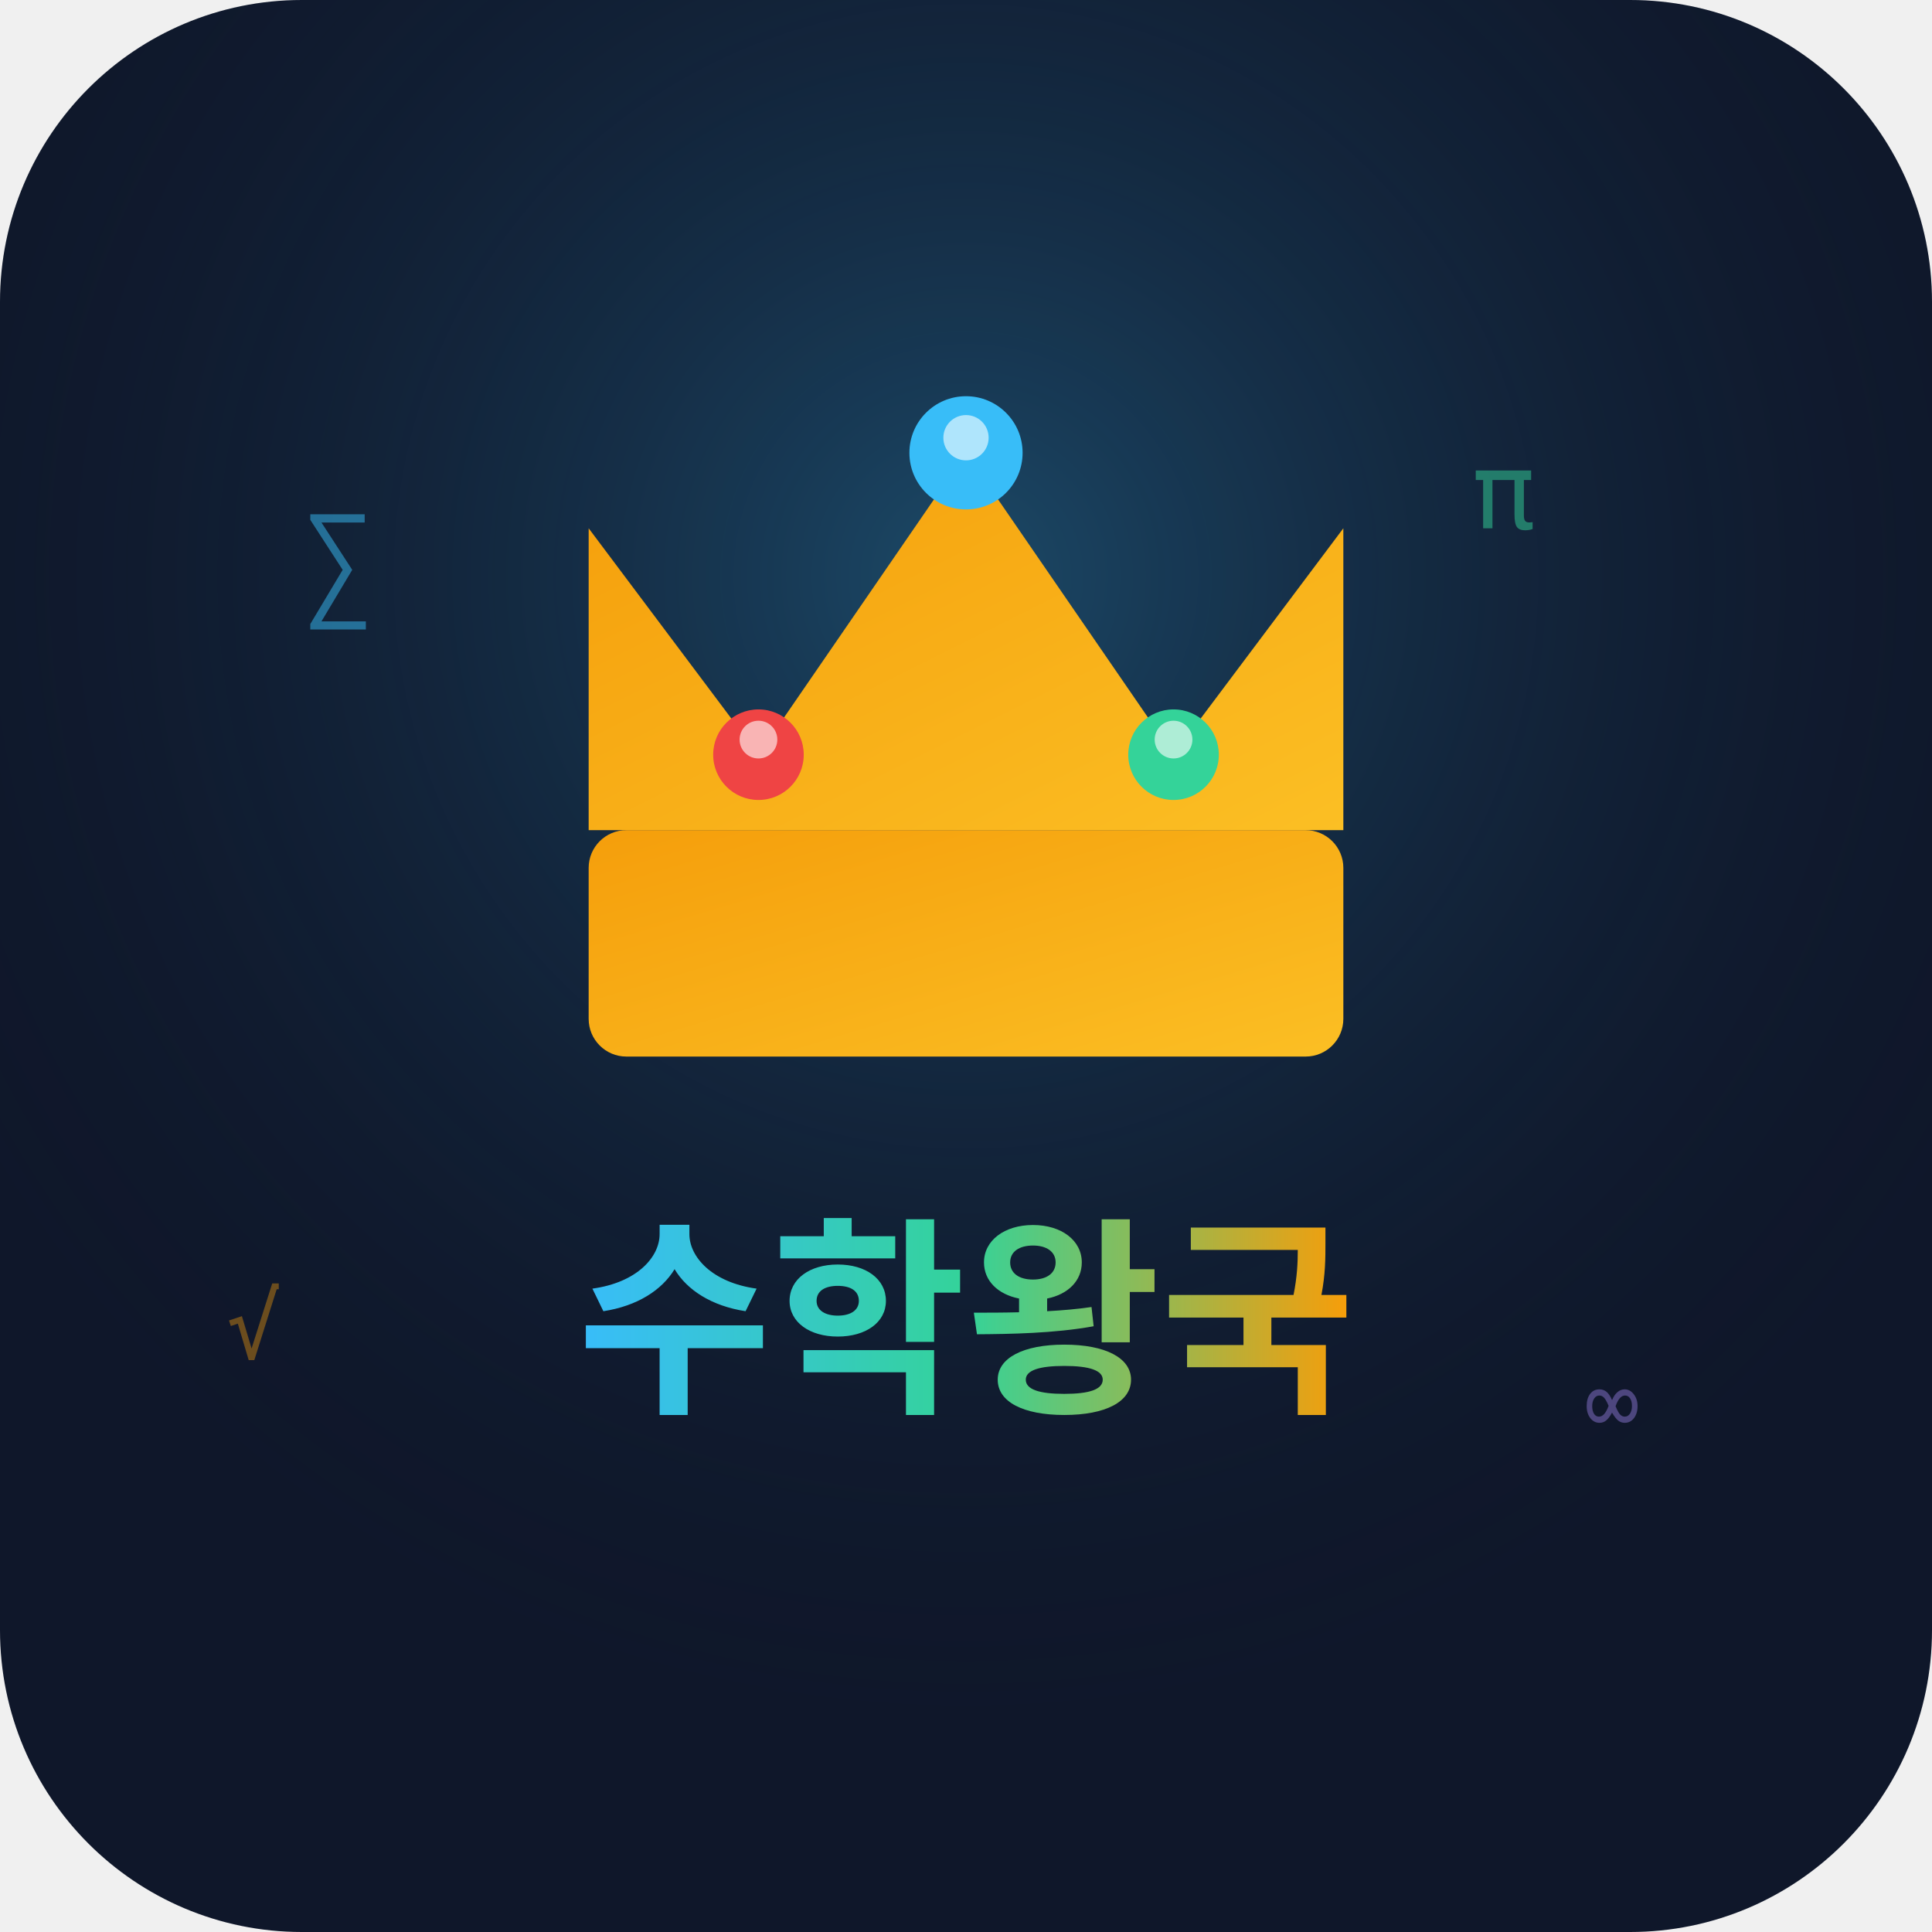
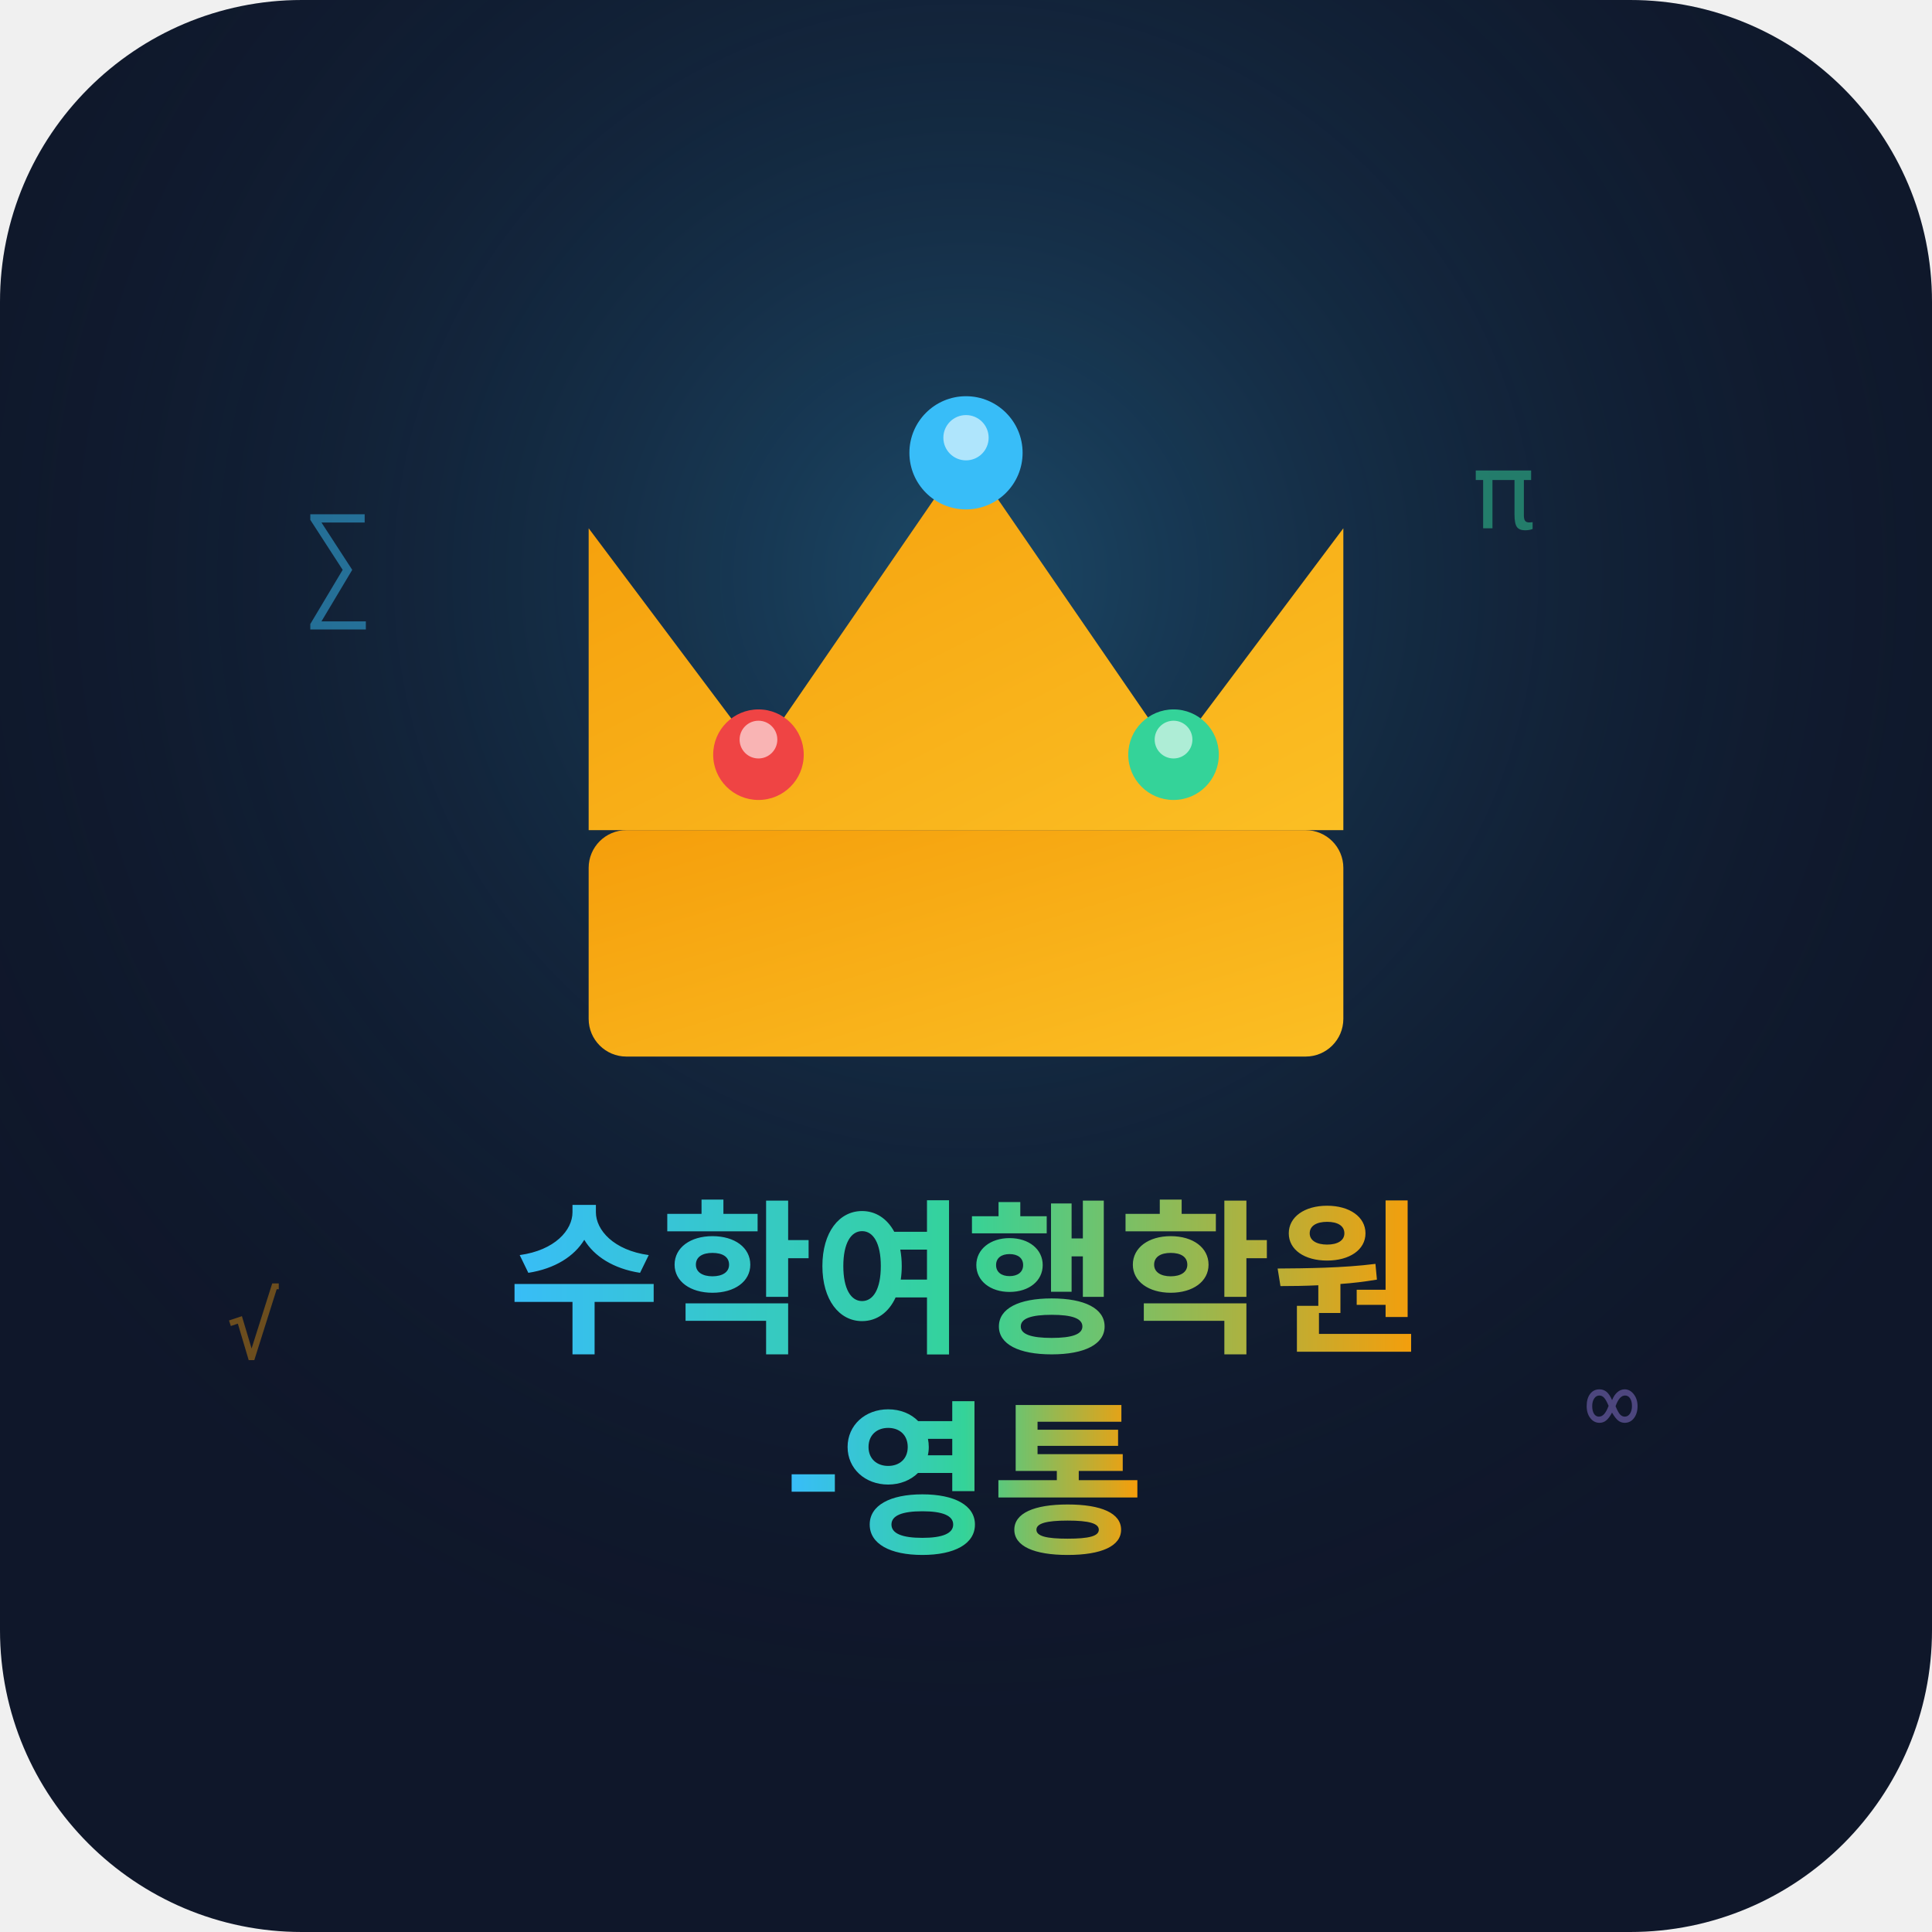
<svg xmlns="http://www.w3.org/2000/svg" viewBox="0 0 512 512">
  <rect width="512" height="512" rx="80" fill="#0f172a" />
  <defs>
    <radialGradient id="glow" cx="50%" cy="30%" r="60%">
      <stop offset="0%" stop-color="#38bdf8" stop-opacity="0.3" />
      <stop offset="100%" stop-color="#0f172a" stop-opacity="0" />
    </radialGradient>
    <linearGradient id="crown-grad" x1="0%" y1="0%" x2="100%" y2="100%">
      <stop offset="0%" stop-color="#f59e0b" />
      <stop offset="100%" stop-color="#fbbf24" />
    </linearGradient>
    <linearGradient id="text-grad" x1="0%" y1="0%" x2="100%" y2="0%">
      <stop offset="0%" stop-color="#38bdf8" />
      <stop offset="50%" stop-color="#34d399" />
      <stop offset="100%" stop-color="#f59e0b" />
    </linearGradient>
  </defs>
  <rect width="512" height="512" rx="80" fill="url(#glow)" />
  <g transform="translate(256, 200)">
    <rect x="-100" y="20" width="200" height="60" rx="10" fill="url(#crown-grad)" />
    <polygon points="-100,20 -100,-60 -55,0 0,-80 55,0 100,-60 100,20" fill="url(#crown-grad)" />
    <circle cx="-55" cy="0" r="12" fill="#ef4444" />
    <circle cx="0" cy="-80" r="15" fill="#38bdf8" />
    <circle cx="55" cy="0" r="12" fill="#34d399" />
    <circle cx="-55" cy="-4" r="5" fill="white" opacity="0.6" />
    <circle cx="0" cy="-84" r="6" fill="white" opacity="0.6" />
    <circle cx="55" cy="-4" r="5" fill="white" opacity="0.6" />
  </g>
-   <text x="256" y="370" text-anchor="middle" font-family="serif" font-size="56" font-weight="bold" fill="url(#text-grad)">수학왕국</text>
+   <text x="256" y="355" text-anchor="middle" font-family="serif" font-size="44" font-weight="bold" fill="url(#text-grad)">수학여행학원</text>
+   <text x="256" y="405" text-anchor="middle" font-family="serif" font-size="44" font-weight="bold" fill="url(#text-grad)">-영통</text>
  <text x="80" y="160" font-family="monospace" font-size="32" fill="#38bdf8" opacity="0.5">∑</text>
  <text x="390" y="140" font-family="monospace" font-size="28" fill="#34d399" opacity="0.5">π</text>
  <text x="60" y="360" font-family="monospace" font-size="24" fill="#f59e0b" opacity="0.4">√</text>
  <text x="420" y="380" font-family="monospace" font-size="24" fill="#a78bfa" opacity="0.4">∞</text>
</svg>
